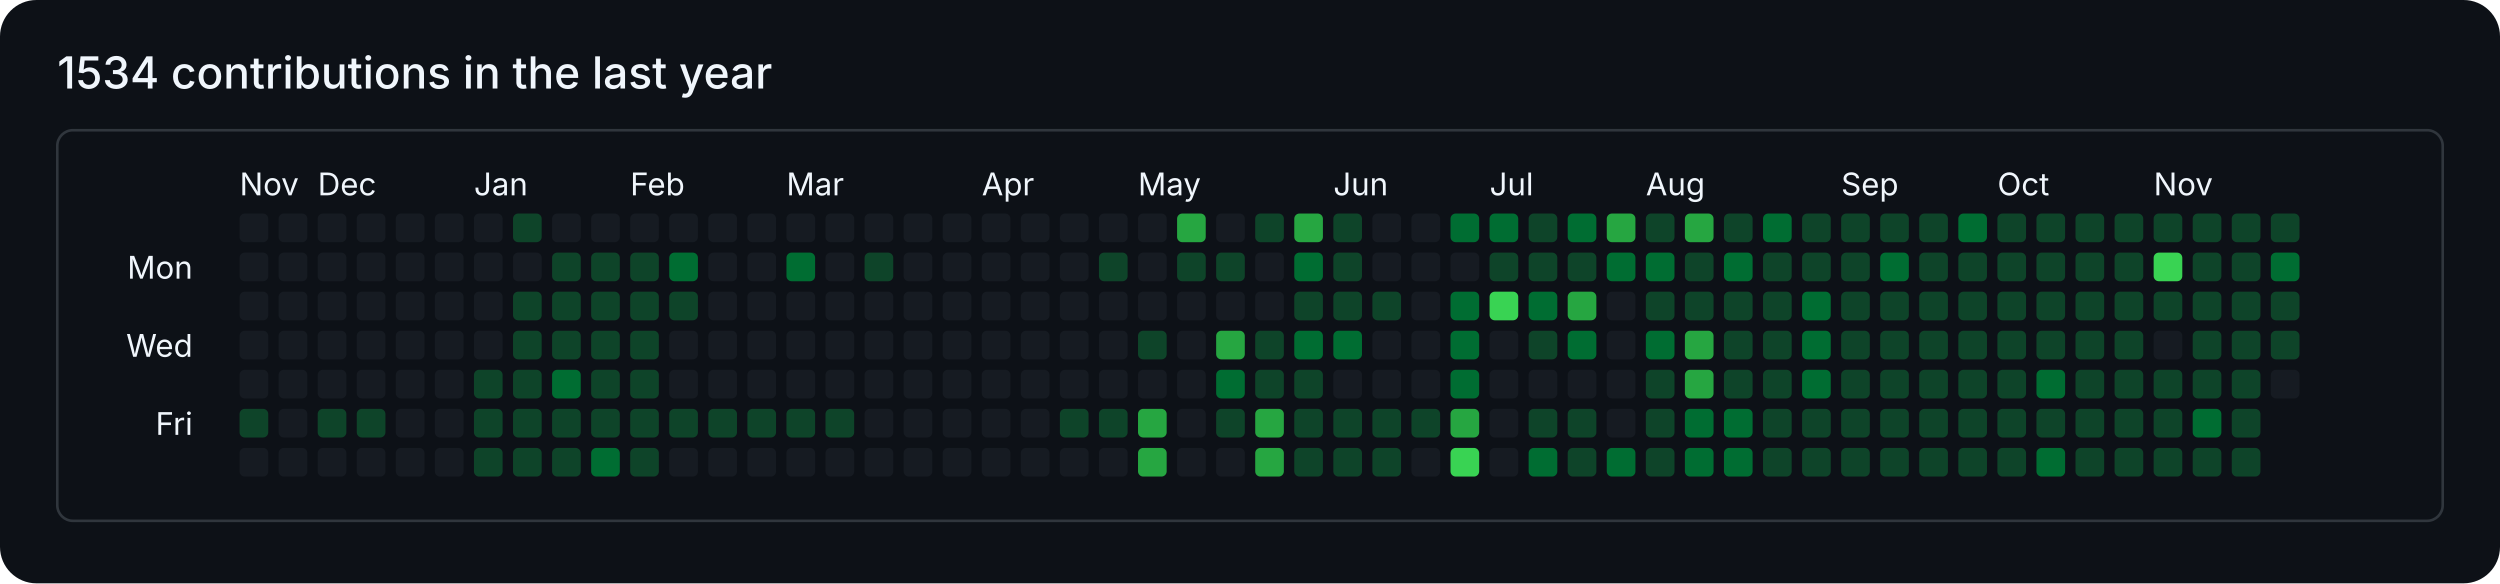
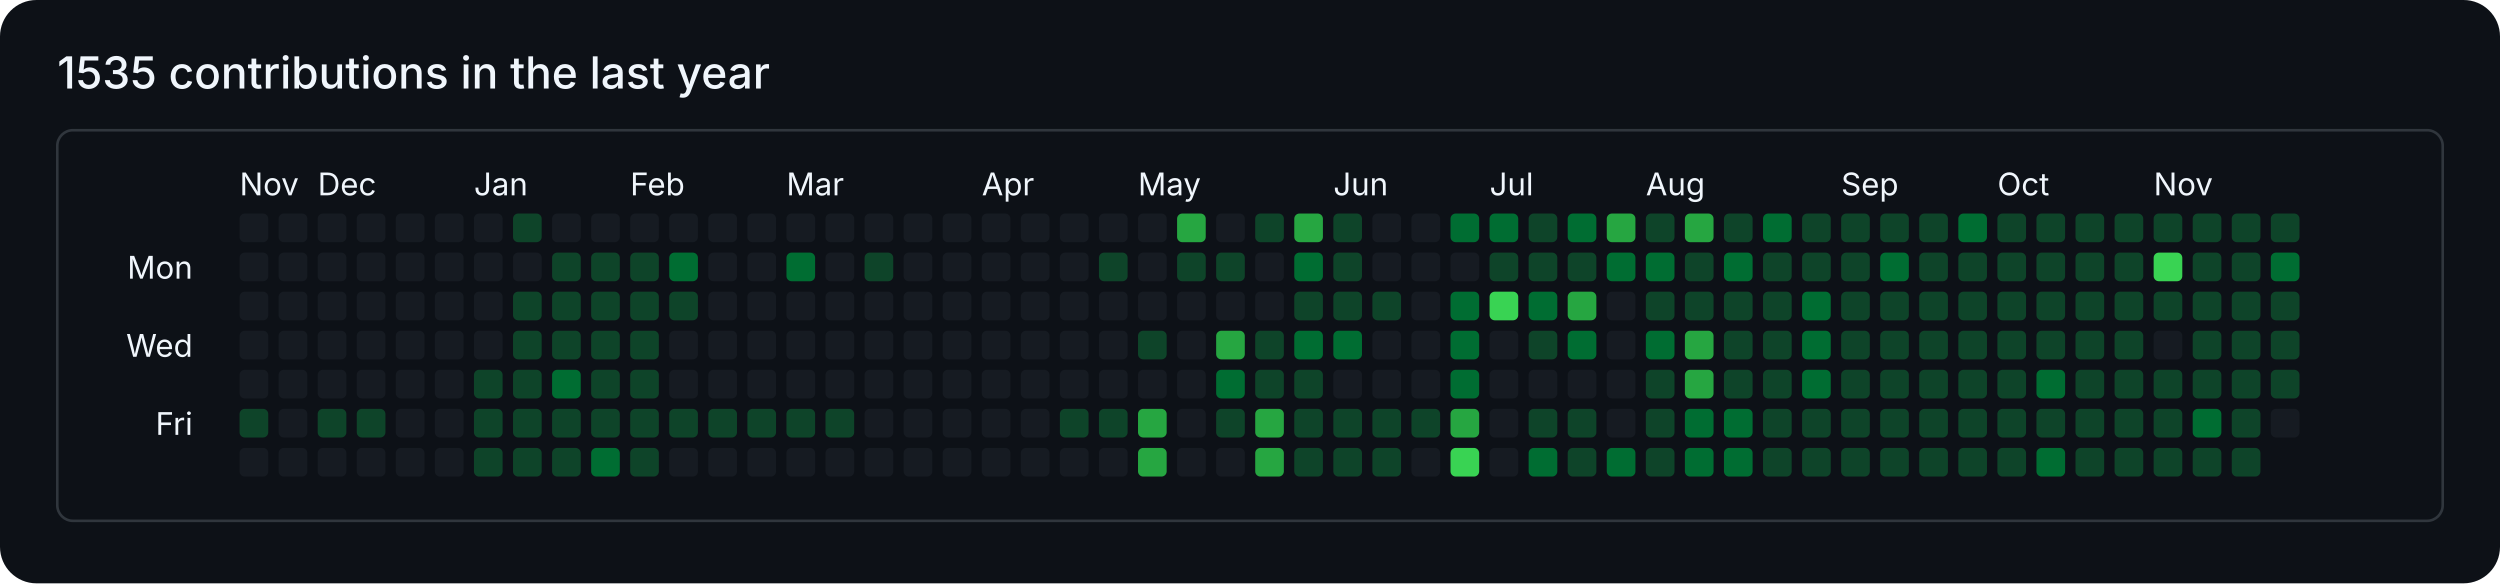
<svg xmlns="http://www.w3.org/2000/svg" width="1200" height="280" viewBox="0 0 960 224" fill="none" role="img" aria-label="AleksZyro GitHub contribution calendar">
  <style>
    .title { font: 500 17px -apple-system, BlinkMacSystemFont, 'Segoe UI', sans-serif; fill: #f0f6fc; }
    .month-label, .weekday-label, .legend, .hint { font: 400 12px -apple-system, BlinkMacSystemFont, 'Segoe UI', sans-serif; fill: #f0f6fc; }
    .hint, .legend-muted { fill: #8b949e; }
    .day-cell { shape-rendering: geometricPrecision; }
  </style>
  <rect width="960" height="224" rx="14" fill="#0d1117" />
-   <text x="22" y="34" class="title">1534 contributions in the last year</text>
+   <text x="22" y="34" class="title">1535 contributions in the last year</text>
  <rect x="22" y="50" width="916" height="150" rx="6" fill="none" stroke="#30363d" />
  <text x="92" y="75" class="month-label">Nov</text>
  <text x="122" y="75" class="month-label">Dec</text>
  <text x="182" y="75" class="month-label">Jan</text>
  <text x="242" y="75" class="month-label">Feb</text>
  <text x="302" y="75" class="month-label">Mar</text>
  <text x="377" y="75" class="month-label">Apr</text>
  <text x="437" y="75" class="month-label">May</text>
  <text x="512" y="75" class="month-label">Jun</text>
  <text x="572" y="75" class="month-label">Jul</text>
  <text x="632" y="75" class="month-label">Aug</text>
  <text x="707" y="75" class="month-label">Sep</text>
  <text x="767" y="75" class="month-label">Oct</text>
  <text x="827" y="75" class="month-label">Nov</text>
  <text x="74" y="107" class="weekday-label" text-anchor="end">Mon</text>
  <text x="74" y="137" class="weekday-label" text-anchor="end">Wed</text>
  <text x="74" y="167" class="weekday-label" text-anchor="end">Fri</text>
  <rect class="day-cell" x="92" y="82" width="11" height="11" rx="2" fill="#161b22" />
  <rect class="day-cell" x="92" y="97" width="11" height="11" rx="2" fill="#161b22" />
  <rect class="day-cell" x="92" y="112" width="11" height="11" rx="2" fill="#161b22" />
  <rect class="day-cell" x="92" y="127" width="11" height="11" rx="2" fill="#161b22" />
  <rect class="day-cell" x="92" y="142" width="11" height="11" rx="2" fill="#161b22" />
  <rect class="day-cell" x="92" y="157" width="11" height="11" rx="2" fill="#0e4429" />
  <rect class="day-cell" x="92" y="172" width="11" height="11" rx="2" fill="#161b22" />
  <rect class="day-cell" x="107" y="82" width="11" height="11" rx="2" fill="#161b22" />
  <rect class="day-cell" x="107" y="97" width="11" height="11" rx="2" fill="#161b22" />
  <rect class="day-cell" x="107" y="112" width="11" height="11" rx="2" fill="#161b22" />
  <rect class="day-cell" x="107" y="127" width="11" height="11" rx="2" fill="#161b22" />
  <rect class="day-cell" x="107" y="142" width="11" height="11" rx="2" fill="#161b22" />
  <rect class="day-cell" x="107" y="157" width="11" height="11" rx="2" fill="#161b22" />
  <rect class="day-cell" x="107" y="172" width="11" height="11" rx="2" fill="#161b22" />
  <rect class="day-cell" x="122" y="82" width="11" height="11" rx="2" fill="#161b22" />
  <rect class="day-cell" x="122" y="97" width="11" height="11" rx="2" fill="#161b22" />
  <rect class="day-cell" x="122" y="112" width="11" height="11" rx="2" fill="#161b22" />
  <rect class="day-cell" x="122" y="127" width="11" height="11" rx="2" fill="#161b22" />
  <rect class="day-cell" x="122" y="142" width="11" height="11" rx="2" fill="#161b22" />
  <rect class="day-cell" x="122" y="157" width="11" height="11" rx="2" fill="#0e4429" />
  <rect class="day-cell" x="122" y="172" width="11" height="11" rx="2" fill="#161b22" />
  <rect class="day-cell" x="137" y="82" width="11" height="11" rx="2" fill="#161b22" />
  <rect class="day-cell" x="137" y="97" width="11" height="11" rx="2" fill="#161b22" />
  <rect class="day-cell" x="137" y="112" width="11" height="11" rx="2" fill="#161b22" />
  <rect class="day-cell" x="137" y="127" width="11" height="11" rx="2" fill="#161b22" />
  <rect class="day-cell" x="137" y="142" width="11" height="11" rx="2" fill="#161b22" />
  <rect class="day-cell" x="137" y="157" width="11" height="11" rx="2" fill="#0e4429" />
  <rect class="day-cell" x="137" y="172" width="11" height="11" rx="2" fill="#161b22" />
  <rect class="day-cell" x="152" y="82" width="11" height="11" rx="2" fill="#161b22" />
  <rect class="day-cell" x="152" y="97" width="11" height="11" rx="2" fill="#161b22" />
  <rect class="day-cell" x="152" y="112" width="11" height="11" rx="2" fill="#161b22" />
  <rect class="day-cell" x="152" y="127" width="11" height="11" rx="2" fill="#161b22" />
  <rect class="day-cell" x="152" y="142" width="11" height="11" rx="2" fill="#161b22" />
  <rect class="day-cell" x="152" y="157" width="11" height="11" rx="2" fill="#161b22" />
  <rect class="day-cell" x="152" y="172" width="11" height="11" rx="2" fill="#161b22" />
  <rect class="day-cell" x="167" y="82" width="11" height="11" rx="2" fill="#161b22" />
  <rect class="day-cell" x="167" y="97" width="11" height="11" rx="2" fill="#161b22" />
  <rect class="day-cell" x="167" y="112" width="11" height="11" rx="2" fill="#161b22" />
  <rect class="day-cell" x="167" y="127" width="11" height="11" rx="2" fill="#161b22" />
  <rect class="day-cell" x="167" y="142" width="11" height="11" rx="2" fill="#161b22" />
  <rect class="day-cell" x="167" y="157" width="11" height="11" rx="2" fill="#161b22" />
  <rect class="day-cell" x="167" y="172" width="11" height="11" rx="2" fill="#161b22" />
  <rect class="day-cell" x="182" y="82" width="11" height="11" rx="2" fill="#161b22" />
  <rect class="day-cell" x="182" y="97" width="11" height="11" rx="2" fill="#161b22" />
  <rect class="day-cell" x="182" y="112" width="11" height="11" rx="2" fill="#161b22" />
  <rect class="day-cell" x="182" y="127" width="11" height="11" rx="2" fill="#161b22" />
  <rect class="day-cell" x="182" y="142" width="11" height="11" rx="2" fill="#0e4429" />
  <rect class="day-cell" x="182" y="157" width="11" height="11" rx="2" fill="#0e4429" />
  <rect class="day-cell" x="182" y="172" width="11" height="11" rx="2" fill="#0e4429" />
  <rect class="day-cell" x="197" y="82" width="11" height="11" rx="2" fill="#0e4429" />
  <rect class="day-cell" x="197" y="97" width="11" height="11" rx="2" fill="#161b22" />
  <rect class="day-cell" x="197" y="112" width="11" height="11" rx="2" fill="#0e4429" />
  <rect class="day-cell" x="197" y="127" width="11" height="11" rx="2" fill="#0e4429" />
  <rect class="day-cell" x="197" y="142" width="11" height="11" rx="2" fill="#0e4429" />
  <rect class="day-cell" x="197" y="157" width="11" height="11" rx="2" fill="#0e4429" />
  <rect class="day-cell" x="197" y="172" width="11" height="11" rx="2" fill="#0e4429" />
  <rect class="day-cell" x="212" y="82" width="11" height="11" rx="2" fill="#161b22" />
  <rect class="day-cell" x="212" y="97" width="11" height="11" rx="2" fill="#0e4429" />
  <rect class="day-cell" x="212" y="112" width="11" height="11" rx="2" fill="#0e4429" />
  <rect class="day-cell" x="212" y="127" width="11" height="11" rx="2" fill="#0e4429" />
  <rect class="day-cell" x="212" y="142" width="11" height="11" rx="2" fill="#006d32" />
  <rect class="day-cell" x="212" y="157" width="11" height="11" rx="2" fill="#0e4429" />
  <rect class="day-cell" x="212" y="172" width="11" height="11" rx="2" fill="#0e4429" />
  <rect class="day-cell" x="227" y="82" width="11" height="11" rx="2" fill="#161b22" />
  <rect class="day-cell" x="227" y="97" width="11" height="11" rx="2" fill="#0e4429" />
  <rect class="day-cell" x="227" y="112" width="11" height="11" rx="2" fill="#0e4429" />
  <rect class="day-cell" x="227" y="127" width="11" height="11" rx="2" fill="#0e4429" />
  <rect class="day-cell" x="227" y="142" width="11" height="11" rx="2" fill="#0e4429" />
  <rect class="day-cell" x="227" y="157" width="11" height="11" rx="2" fill="#0e4429" />
  <rect class="day-cell" x="227" y="172" width="11" height="11" rx="2" fill="#006d32" />
  <rect class="day-cell" x="242" y="82" width="11" height="11" rx="2" fill="#161b22" />
  <rect class="day-cell" x="242" y="97" width="11" height="11" rx="2" fill="#0e4429" />
  <rect class="day-cell" x="242" y="112" width="11" height="11" rx="2" fill="#0e4429" />
  <rect class="day-cell" x="242" y="127" width="11" height="11" rx="2" fill="#0e4429" />
  <rect class="day-cell" x="242" y="142" width="11" height="11" rx="2" fill="#0e4429" />
  <rect class="day-cell" x="242" y="157" width="11" height="11" rx="2" fill="#0e4429" />
  <rect class="day-cell" x="242" y="172" width="11" height="11" rx="2" fill="#0e4429" />
  <rect class="day-cell" x="257" y="82" width="11" height="11" rx="2" fill="#161b22" />
  <rect class="day-cell" x="257" y="97" width="11" height="11" rx="2" fill="#006d32" />
  <rect class="day-cell" x="257" y="112" width="11" height="11" rx="2" fill="#0e4429" />
  <rect class="day-cell" x="257" y="127" width="11" height="11" rx="2" fill="#161b22" />
  <rect class="day-cell" x="257" y="142" width="11" height="11" rx="2" fill="#161b22" />
  <rect class="day-cell" x="257" y="157" width="11" height="11" rx="2" fill="#0e4429" />
  <rect class="day-cell" x="257" y="172" width="11" height="11" rx="2" fill="#161b22" />
  <rect class="day-cell" x="272" y="82" width="11" height="11" rx="2" fill="#161b22" />
  <rect class="day-cell" x="272" y="97" width="11" height="11" rx="2" fill="#161b22" />
  <rect class="day-cell" x="272" y="112" width="11" height="11" rx="2" fill="#161b22" />
  <rect class="day-cell" x="272" y="127" width="11" height="11" rx="2" fill="#161b22" />
  <rect class="day-cell" x="272" y="142" width="11" height="11" rx="2" fill="#161b22" />
  <rect class="day-cell" x="272" y="157" width="11" height="11" rx="2" fill="#0e4429" />
  <rect class="day-cell" x="272" y="172" width="11" height="11" rx="2" fill="#161b22" />
  <rect class="day-cell" x="287" y="82" width="11" height="11" rx="2" fill="#161b22" />
  <rect class="day-cell" x="287" y="97" width="11" height="11" rx="2" fill="#161b22" />
  <rect class="day-cell" x="287" y="112" width="11" height="11" rx="2" fill="#161b22" />
  <rect class="day-cell" x="287" y="127" width="11" height="11" rx="2" fill="#161b22" />
  <rect class="day-cell" x="287" y="142" width="11" height="11" rx="2" fill="#161b22" />
  <rect class="day-cell" x="287" y="157" width="11" height="11" rx="2" fill="#0e4429" />
  <rect class="day-cell" x="287" y="172" width="11" height="11" rx="2" fill="#161b22" />
  <rect class="day-cell" x="302" y="82" width="11" height="11" rx="2" fill="#161b22" />
  <rect class="day-cell" x="302" y="97" width="11" height="11" rx="2" fill="#006d32" />
  <rect class="day-cell" x="302" y="112" width="11" height="11" rx="2" fill="#161b22" />
  <rect class="day-cell" x="302" y="127" width="11" height="11" rx="2" fill="#161b22" />
  <rect class="day-cell" x="302" y="142" width="11" height="11" rx="2" fill="#161b22" />
  <rect class="day-cell" x="302" y="157" width="11" height="11" rx="2" fill="#0e4429" />
  <rect class="day-cell" x="302" y="172" width="11" height="11" rx="2" fill="#161b22" />
  <rect class="day-cell" x="317" y="82" width="11" height="11" rx="2" fill="#161b22" />
  <rect class="day-cell" x="317" y="97" width="11" height="11" rx="2" fill="#161b22" />
  <rect class="day-cell" x="317" y="112" width="11" height="11" rx="2" fill="#161b22" />
  <rect class="day-cell" x="317" y="127" width="11" height="11" rx="2" fill="#161b22" />
  <rect class="day-cell" x="317" y="142" width="11" height="11" rx="2" fill="#161b22" />
  <rect class="day-cell" x="317" y="157" width="11" height="11" rx="2" fill="#0e4429" />
  <rect class="day-cell" x="317" y="172" width="11" height="11" rx="2" fill="#161b22" />
  <rect class="day-cell" x="332" y="82" width="11" height="11" rx="2" fill="#161b22" />
  <rect class="day-cell" x="332" y="97" width="11" height="11" rx="2" fill="#0e4429" />
  <rect class="day-cell" x="332" y="112" width="11" height="11" rx="2" fill="#161b22" />
  <rect class="day-cell" x="332" y="127" width="11" height="11" rx="2" fill="#161b22" />
  <rect class="day-cell" x="332" y="142" width="11" height="11" rx="2" fill="#161b22" />
  <rect class="day-cell" x="332" y="157" width="11" height="11" rx="2" fill="#161b22" />
  <rect class="day-cell" x="332" y="172" width="11" height="11" rx="2" fill="#161b22" />
  <rect class="day-cell" x="347" y="82" width="11" height="11" rx="2" fill="#161b22" />
  <rect class="day-cell" x="347" y="97" width="11" height="11" rx="2" fill="#161b22" />
  <rect class="day-cell" x="347" y="112" width="11" height="11" rx="2" fill="#161b22" />
  <rect class="day-cell" x="347" y="127" width="11" height="11" rx="2" fill="#161b22" />
  <rect class="day-cell" x="347" y="142" width="11" height="11" rx="2" fill="#161b22" />
  <rect class="day-cell" x="347" y="157" width="11" height="11" rx="2" fill="#161b22" />
  <rect class="day-cell" x="347" y="172" width="11" height="11" rx="2" fill="#161b22" />
  <rect class="day-cell" x="362" y="82" width="11" height="11" rx="2" fill="#161b22" />
  <rect class="day-cell" x="362" y="97" width="11" height="11" rx="2" fill="#161b22" />
  <rect class="day-cell" x="362" y="112" width="11" height="11" rx="2" fill="#161b22" />
  <rect class="day-cell" x="362" y="127" width="11" height="11" rx="2" fill="#161b22" />
  <rect class="day-cell" x="362" y="142" width="11" height="11" rx="2" fill="#161b22" />
  <rect class="day-cell" x="362" y="157" width="11" height="11" rx="2" fill="#161b22" />
  <rect class="day-cell" x="362" y="172" width="11" height="11" rx="2" fill="#161b22" />
  <rect class="day-cell" x="377" y="82" width="11" height="11" rx="2" fill="#161b22" />
  <rect class="day-cell" x="377" y="97" width="11" height="11" rx="2" fill="#161b22" />
  <rect class="day-cell" x="377" y="112" width="11" height="11" rx="2" fill="#161b22" />
  <rect class="day-cell" x="377" y="127" width="11" height="11" rx="2" fill="#161b22" />
  <rect class="day-cell" x="377" y="142" width="11" height="11" rx="2" fill="#161b22" />
  <rect class="day-cell" x="377" y="157" width="11" height="11" rx="2" fill="#161b22" />
  <rect class="day-cell" x="377" y="172" width="11" height="11" rx="2" fill="#161b22" />
  <rect class="day-cell" x="392" y="82" width="11" height="11" rx="2" fill="#161b22" />
  <rect class="day-cell" x="392" y="97" width="11" height="11" rx="2" fill="#161b22" />
  <rect class="day-cell" x="392" y="112" width="11" height="11" rx="2" fill="#161b22" />
  <rect class="day-cell" x="392" y="127" width="11" height="11" rx="2" fill="#161b22" />
  <rect class="day-cell" x="392" y="142" width="11" height="11" rx="2" fill="#161b22" />
  <rect class="day-cell" x="392" y="157" width="11" height="11" rx="2" fill="#161b22" />
  <rect class="day-cell" x="392" y="172" width="11" height="11" rx="2" fill="#161b22" />
  <rect class="day-cell" x="407" y="82" width="11" height="11" rx="2" fill="#161b22" />
  <rect class="day-cell" x="407" y="97" width="11" height="11" rx="2" fill="#161b22" />
  <rect class="day-cell" x="407" y="112" width="11" height="11" rx="2" fill="#161b22" />
  <rect class="day-cell" x="407" y="127" width="11" height="11" rx="2" fill="#161b22" />
  <rect class="day-cell" x="407" y="142" width="11" height="11" rx="2" fill="#161b22" />
  <rect class="day-cell" x="407" y="157" width="11" height="11" rx="2" fill="#0e4429" />
  <rect class="day-cell" x="407" y="172" width="11" height="11" rx="2" fill="#161b22" />
  <rect class="day-cell" x="422" y="82" width="11" height="11" rx="2" fill="#161b22" />
  <rect class="day-cell" x="422" y="97" width="11" height="11" rx="2" fill="#0e4429" />
  <rect class="day-cell" x="422" y="112" width="11" height="11" rx="2" fill="#161b22" />
  <rect class="day-cell" x="422" y="127" width="11" height="11" rx="2" fill="#161b22" />
  <rect class="day-cell" x="422" y="142" width="11" height="11" rx="2" fill="#161b22" />
  <rect class="day-cell" x="422" y="157" width="11" height="11" rx="2" fill="#0e4429" />
  <rect class="day-cell" x="422" y="172" width="11" height="11" rx="2" fill="#161b22" />
  <rect class="day-cell" x="437" y="82" width="11" height="11" rx="2" fill="#161b22" />
  <rect class="day-cell" x="437" y="97" width="11" height="11" rx="2" fill="#161b22" />
  <rect class="day-cell" x="437" y="112" width="11" height="11" rx="2" fill="#161b22" />
  <rect class="day-cell" x="437" y="127" width="11" height="11" rx="2" fill="#0e4429" />
  <rect class="day-cell" x="437" y="142" width="11" height="11" rx="2" fill="#161b22" />
  <rect class="day-cell" x="437" y="157" width="11" height="11" rx="2" fill="#26a641" />
  <rect class="day-cell" x="437" y="172" width="11" height="11" rx="2" fill="#26a641" />
  <rect class="day-cell" x="452" y="82" width="11" height="11" rx="2" fill="#26a641" />
  <rect class="day-cell" x="452" y="97" width="11" height="11" rx="2" fill="#0e4429" />
  <rect class="day-cell" x="452" y="112" width="11" height="11" rx="2" fill="#161b22" />
  <rect class="day-cell" x="452" y="127" width="11" height="11" rx="2" fill="#161b22" />
  <rect class="day-cell" x="452" y="142" width="11" height="11" rx="2" fill="#161b22" />
  <rect class="day-cell" x="452" y="157" width="11" height="11" rx="2" fill="#161b22" />
  <rect class="day-cell" x="452" y="172" width="11" height="11" rx="2" fill="#161b22" />
  <rect class="day-cell" x="467" y="82" width="11" height="11" rx="2" fill="#161b22" />
  <rect class="day-cell" x="467" y="97" width="11" height="11" rx="2" fill="#0e4429" />
  <rect class="day-cell" x="467" y="112" width="11" height="11" rx="2" fill="#161b22" />
  <rect class="day-cell" x="467" y="127" width="11" height="11" rx="2" fill="#26a641" />
  <rect class="day-cell" x="467" y="142" width="11" height="11" rx="2" fill="#006d32" />
  <rect class="day-cell" x="467" y="157" width="11" height="11" rx="2" fill="#0e4429" />
  <rect class="day-cell" x="467" y="172" width="11" height="11" rx="2" fill="#161b22" />
  <rect class="day-cell" x="482" y="82" width="11" height="11" rx="2" fill="#0e4429" />
  <rect class="day-cell" x="482" y="97" width="11" height="11" rx="2" fill="#161b22" />
  <rect class="day-cell" x="482" y="112" width="11" height="11" rx="2" fill="#161b22" />
  <rect class="day-cell" x="482" y="127" width="11" height="11" rx="2" fill="#0e4429" />
  <rect class="day-cell" x="482" y="142" width="11" height="11" rx="2" fill="#0e4429" />
  <rect class="day-cell" x="482" y="157" width="11" height="11" rx="2" fill="#26a641" />
  <rect class="day-cell" x="482" y="172" width="11" height="11" rx="2" fill="#26a641" />
  <rect class="day-cell" x="497" y="82" width="11" height="11" rx="2" fill="#26a641" />
  <rect class="day-cell" x="497" y="97" width="11" height="11" rx="2" fill="#006d32" />
  <rect class="day-cell" x="497" y="112" width="11" height="11" rx="2" fill="#0e4429" />
  <rect class="day-cell" x="497" y="127" width="11" height="11" rx="2" fill="#006d32" />
  <rect class="day-cell" x="497" y="142" width="11" height="11" rx="2" fill="#0e4429" />
  <rect class="day-cell" x="497" y="157" width="11" height="11" rx="2" fill="#0e4429" />
  <rect class="day-cell" x="497" y="172" width="11" height="11" rx="2" fill="#0e4429" />
  <rect class="day-cell" x="512" y="82" width="11" height="11" rx="2" fill="#0e4429" />
  <rect class="day-cell" x="512" y="97" width="11" height="11" rx="2" fill="#0e4429" />
  <rect class="day-cell" x="512" y="112" width="11" height="11" rx="2" fill="#0e4429" />
  <rect class="day-cell" x="512" y="127" width="11" height="11" rx="2" fill="#006d32" />
  <rect class="day-cell" x="512" y="142" width="11" height="11" rx="2" fill="#161b22" />
  <rect class="day-cell" x="512" y="157" width="11" height="11" rx="2" fill="#0e4429" />
  <rect class="day-cell" x="512" y="172" width="11" height="11" rx="2" fill="#0e4429" />
  <rect class="day-cell" x="527" y="82" width="11" height="11" rx="2" fill="#161b22" />
  <rect class="day-cell" x="527" y="97" width="11" height="11" rx="2" fill="#161b22" />
  <rect class="day-cell" x="527" y="112" width="11" height="11" rx="2" fill="#0e4429" />
  <rect class="day-cell" x="527" y="127" width="11" height="11" rx="2" fill="#161b22" />
  <rect class="day-cell" x="527" y="142" width="11" height="11" rx="2" fill="#161b22" />
  <rect class="day-cell" x="527" y="157" width="11" height="11" rx="2" fill="#0e4429" />
  <rect class="day-cell" x="527" y="172" width="11" height="11" rx="2" fill="#0e4429" />
  <rect class="day-cell" x="542" y="82" width="11" height="11" rx="2" fill="#161b22" />
  <rect class="day-cell" x="542" y="97" width="11" height="11" rx="2" fill="#161b22" />
  <rect class="day-cell" x="542" y="112" width="11" height="11" rx="2" fill="#161b22" />
  <rect class="day-cell" x="542" y="127" width="11" height="11" rx="2" fill="#161b22" />
  <rect class="day-cell" x="542" y="142" width="11" height="11" rx="2" fill="#161b22" />
  <rect class="day-cell" x="542" y="157" width="11" height="11" rx="2" fill="#0e4429" />
  <rect class="day-cell" x="542" y="172" width="11" height="11" rx="2" fill="#161b22" />
  <rect class="day-cell" x="557" y="82" width="11" height="11" rx="2" fill="#006d32" />
  <rect class="day-cell" x="557" y="97" width="11" height="11" rx="2" fill="#161b22" />
  <rect class="day-cell" x="557" y="112" width="11" height="11" rx="2" fill="#006d32" />
  <rect class="day-cell" x="557" y="127" width="11" height="11" rx="2" fill="#006d32" />
  <rect class="day-cell" x="557" y="142" width="11" height="11" rx="2" fill="#006d32" />
  <rect class="day-cell" x="557" y="157" width="11" height="11" rx="2" fill="#26a641" />
  <rect class="day-cell" x="557" y="172" width="11" height="11" rx="2" fill="#39d353" />
  <rect class="day-cell" x="572" y="82" width="11" height="11" rx="2" fill="#006d32" />
  <rect class="day-cell" x="572" y="97" width="11" height="11" rx="2" fill="#0e4429" />
  <rect class="day-cell" x="572" y="112" width="11" height="11" rx="2" fill="#39d353" />
  <rect class="day-cell" x="572" y="127" width="11" height="11" rx="2" fill="#161b22" />
  <rect class="day-cell" x="572" y="142" width="11" height="11" rx="2" fill="#161b22" />
  <rect class="day-cell" x="572" y="157" width="11" height="11" rx="2" fill="#161b22" />
  <rect class="day-cell" x="572" y="172" width="11" height="11" rx="2" fill="#161b22" />
  <rect class="day-cell" x="587" y="82" width="11" height="11" rx="2" fill="#0e4429" />
  <rect class="day-cell" x="587" y="97" width="11" height="11" rx="2" fill="#0e4429" />
  <rect class="day-cell" x="587" y="112" width="11" height="11" rx="2" fill="#006d32" />
  <rect class="day-cell" x="587" y="127" width="11" height="11" rx="2" fill="#0e4429" />
  <rect class="day-cell" x="587" y="142" width="11" height="11" rx="2" fill="#161b22" />
  <rect class="day-cell" x="587" y="157" width="11" height="11" rx="2" fill="#0e4429" />
  <rect class="day-cell" x="587" y="172" width="11" height="11" rx="2" fill="#006d32" />
  <rect class="day-cell" x="602" y="82" width="11" height="11" rx="2" fill="#006d32" />
  <rect class="day-cell" x="602" y="97" width="11" height="11" rx="2" fill="#0e4429" />
  <rect class="day-cell" x="602" y="112" width="11" height="11" rx="2" fill="#26a641" />
  <rect class="day-cell" x="602" y="127" width="11" height="11" rx="2" fill="#006d32" />
  <rect class="day-cell" x="602" y="142" width="11" height="11" rx="2" fill="#161b22" />
  <rect class="day-cell" x="602" y="157" width="11" height="11" rx="2" fill="#0e4429" />
  <rect class="day-cell" x="602" y="172" width="11" height="11" rx="2" fill="#0e4429" />
  <rect class="day-cell" x="617" y="82" width="11" height="11" rx="2" fill="#26a641" />
  <rect class="day-cell" x="617" y="97" width="11" height="11" rx="2" fill="#006d32" />
  <rect class="day-cell" x="617" y="112" width="11" height="11" rx="2" fill="#161b22" />
  <rect class="day-cell" x="617" y="127" width="11" height="11" rx="2" fill="#161b22" />
  <rect class="day-cell" x="617" y="142" width="11" height="11" rx="2" fill="#161b22" />
  <rect class="day-cell" x="617" y="157" width="11" height="11" rx="2" fill="#161b22" />
  <rect class="day-cell" x="617" y="172" width="11" height="11" rx="2" fill="#006d32" />
  <rect class="day-cell" x="632" y="82" width="11" height="11" rx="2" fill="#0e4429" />
  <rect class="day-cell" x="632" y="97" width="11" height="11" rx="2" fill="#006d32" />
  <rect class="day-cell" x="632" y="112" width="11" height="11" rx="2" fill="#0e4429" />
  <rect class="day-cell" x="632" y="127" width="11" height="11" rx="2" fill="#006d32" />
  <rect class="day-cell" x="632" y="142" width="11" height="11" rx="2" fill="#0e4429" />
  <rect class="day-cell" x="632" y="157" width="11" height="11" rx="2" fill="#0e4429" />
  <rect class="day-cell" x="632" y="172" width="11" height="11" rx="2" fill="#0e4429" />
  <rect class="day-cell" x="647" y="82" width="11" height="11" rx="2" fill="#26a641" />
  <rect class="day-cell" x="647" y="97" width="11" height="11" rx="2" fill="#0e4429" />
  <rect class="day-cell" x="647" y="112" width="11" height="11" rx="2" fill="#0e4429" />
  <rect class="day-cell" x="647" y="127" width="11" height="11" rx="2" fill="#26a641" />
  <rect class="day-cell" x="647" y="142" width="11" height="11" rx="2" fill="#26a641" />
  <rect class="day-cell" x="647" y="157" width="11" height="11" rx="2" fill="#006d32" />
  <rect class="day-cell" x="647" y="172" width="11" height="11" rx="2" fill="#006d32" />
  <rect class="day-cell" x="662" y="82" width="11" height="11" rx="2" fill="#0e4429" />
  <rect class="day-cell" x="662" y="97" width="11" height="11" rx="2" fill="#006d32" />
  <rect class="day-cell" x="662" y="112" width="11" height="11" rx="2" fill="#0e4429" />
  <rect class="day-cell" x="662" y="127" width="11" height="11" rx="2" fill="#0e4429" />
  <rect class="day-cell" x="662" y="142" width="11" height="11" rx="2" fill="#0e4429" />
  <rect class="day-cell" x="662" y="157" width="11" height="11" rx="2" fill="#006d32" />
  <rect class="day-cell" x="662" y="172" width="11" height="11" rx="2" fill="#006d32" />
  <rect class="day-cell" x="677" y="82" width="11" height="11" rx="2" fill="#006d32" />
  <rect class="day-cell" x="677" y="97" width="11" height="11" rx="2" fill="#0e4429" />
  <rect class="day-cell" x="677" y="112" width="11" height="11" rx="2" fill="#0e4429" />
  <rect class="day-cell" x="677" y="127" width="11" height="11" rx="2" fill="#0e4429" />
  <rect class="day-cell" x="677" y="142" width="11" height="11" rx="2" fill="#0e4429" />
  <rect class="day-cell" x="677" y="157" width="11" height="11" rx="2" fill="#0e4429" />
  <rect class="day-cell" x="677" y="172" width="11" height="11" rx="2" fill="#0e4429" />
  <rect class="day-cell" x="692" y="82" width="11" height="11" rx="2" fill="#0e4429" />
  <rect class="day-cell" x="692" y="97" width="11" height="11" rx="2" fill="#0e4429" />
  <rect class="day-cell" x="692" y="112" width="11" height="11" rx="2" fill="#006d32" />
  <rect class="day-cell" x="692" y="127" width="11" height="11" rx="2" fill="#006d32" />
  <rect class="day-cell" x="692" y="142" width="11" height="11" rx="2" fill="#006d32" />
  <rect class="day-cell" x="692" y="157" width="11" height="11" rx="2" fill="#0e4429" />
  <rect class="day-cell" x="692" y="172" width="11" height="11" rx="2" fill="#0e4429" />
  <rect class="day-cell" x="707" y="82" width="11" height="11" rx="2" fill="#0e4429" />
  <rect class="day-cell" x="707" y="97" width="11" height="11" rx="2" fill="#0e4429" />
  <rect class="day-cell" x="707" y="112" width="11" height="11" rx="2" fill="#0e4429" />
  <rect class="day-cell" x="707" y="127" width="11" height="11" rx="2" fill="#0e4429" />
  <rect class="day-cell" x="707" y="142" width="11" height="11" rx="2" fill="#0e4429" />
  <rect class="day-cell" x="707" y="157" width="11" height="11" rx="2" fill="#0e4429" />
  <rect class="day-cell" x="707" y="172" width="11" height="11" rx="2" fill="#0e4429" />
  <rect class="day-cell" x="722" y="82" width="11" height="11" rx="2" fill="#0e4429" />
  <rect class="day-cell" x="722" y="97" width="11" height="11" rx="2" fill="#006d32" />
  <rect class="day-cell" x="722" y="112" width="11" height="11" rx="2" fill="#0e4429" />
  <rect class="day-cell" x="722" y="127" width="11" height="11" rx="2" fill="#0e4429" />
  <rect class="day-cell" x="722" y="142" width="11" height="11" rx="2" fill="#0e4429" />
  <rect class="day-cell" x="722" y="157" width="11" height="11" rx="2" fill="#0e4429" />
  <rect class="day-cell" x="722" y="172" width="11" height="11" rx="2" fill="#0e4429" />
  <rect class="day-cell" x="737" y="82" width="11" height="11" rx="2" fill="#0e4429" />
  <rect class="day-cell" x="737" y="97" width="11" height="11" rx="2" fill="#0e4429" />
  <rect class="day-cell" x="737" y="112" width="11" height="11" rx="2" fill="#0e4429" />
  <rect class="day-cell" x="737" y="127" width="11" height="11" rx="2" fill="#0e4429" />
  <rect class="day-cell" x="737" y="142" width="11" height="11" rx="2" fill="#0e4429" />
  <rect class="day-cell" x="737" y="157" width="11" height="11" rx="2" fill="#0e4429" />
  <rect class="day-cell" x="737" y="172" width="11" height="11" rx="2" fill="#0e4429" />
  <rect class="day-cell" x="752" y="82" width="11" height="11" rx="2" fill="#006d32" />
  <rect class="day-cell" x="752" y="97" width="11" height="11" rx="2" fill="#0e4429" />
  <rect class="day-cell" x="752" y="112" width="11" height="11" rx="2" fill="#0e4429" />
  <rect class="day-cell" x="752" y="127" width="11" height="11" rx="2" fill="#0e4429" />
  <rect class="day-cell" x="752" y="142" width="11" height="11" rx="2" fill="#0e4429" />
  <rect class="day-cell" x="752" y="157" width="11" height="11" rx="2" fill="#0e4429" />
  <rect class="day-cell" x="752" y="172" width="11" height="11" rx="2" fill="#0e4429" />
  <rect class="day-cell" x="767" y="82" width="11" height="11" rx="2" fill="#0e4429" />
  <rect class="day-cell" x="767" y="97" width="11" height="11" rx="2" fill="#0e4429" />
  <rect class="day-cell" x="767" y="112" width="11" height="11" rx="2" fill="#0e4429" />
  <rect class="day-cell" x="767" y="127" width="11" height="11" rx="2" fill="#0e4429" />
  <rect class="day-cell" x="767" y="142" width="11" height="11" rx="2" fill="#0e4429" />
  <rect class="day-cell" x="767" y="157" width="11" height="11" rx="2" fill="#0e4429" />
  <rect class="day-cell" x="767" y="172" width="11" height="11" rx="2" fill="#0e4429" />
  <rect class="day-cell" x="782" y="82" width="11" height="11" rx="2" fill="#0e4429" />
  <rect class="day-cell" x="782" y="97" width="11" height="11" rx="2" fill="#0e4429" />
  <rect class="day-cell" x="782" y="112" width="11" height="11" rx="2" fill="#0e4429" />
  <rect class="day-cell" x="782" y="127" width="11" height="11" rx="2" fill="#0e4429" />
  <rect class="day-cell" x="782" y="142" width="11" height="11" rx="2" fill="#006d32" />
  <rect class="day-cell" x="782" y="157" width="11" height="11" rx="2" fill="#0e4429" />
  <rect class="day-cell" x="782" y="172" width="11" height="11" rx="2" fill="#006d32" />
  <rect class="day-cell" x="797" y="82" width="11" height="11" rx="2" fill="#0e4429" />
  <rect class="day-cell" x="797" y="97" width="11" height="11" rx="2" fill="#0e4429" />
  <rect class="day-cell" x="797" y="112" width="11" height="11" rx="2" fill="#0e4429" />
  <rect class="day-cell" x="797" y="127" width="11" height="11" rx="2" fill="#0e4429" />
  <rect class="day-cell" x="797" y="142" width="11" height="11" rx="2" fill="#0e4429" />
  <rect class="day-cell" x="797" y="157" width="11" height="11" rx="2" fill="#0e4429" />
  <rect class="day-cell" x="797" y="172" width="11" height="11" rx="2" fill="#0e4429" />
  <rect class="day-cell" x="812" y="82" width="11" height="11" rx="2" fill="#0e4429" />
  <rect class="day-cell" x="812" y="97" width="11" height="11" rx="2" fill="#0e4429" />
  <rect class="day-cell" x="812" y="112" width="11" height="11" rx="2" fill="#0e4429" />
  <rect class="day-cell" x="812" y="127" width="11" height="11" rx="2" fill="#0e4429" />
  <rect class="day-cell" x="812" y="142" width="11" height="11" rx="2" fill="#0e4429" />
  <rect class="day-cell" x="812" y="157" width="11" height="11" rx="2" fill="#0e4429" />
  <rect class="day-cell" x="812" y="172" width="11" height="11" rx="2" fill="#0e4429" />
  <rect class="day-cell" x="827" y="82" width="11" height="11" rx="2" fill="#0e4429" />
  <rect class="day-cell" x="827" y="97" width="11" height="11" rx="2" fill="#39d353" />
  <rect class="day-cell" x="827" y="112" width="11" height="11" rx="2" fill="#0e4429" />
  <rect class="day-cell" x="827" y="127" width="11" height="11" rx="2" fill="#161b22" />
  <rect class="day-cell" x="827" y="142" width="11" height="11" rx="2" fill="#0e4429" />
  <rect class="day-cell" x="827" y="157" width="11" height="11" rx="2" fill="#0e4429" />
  <rect class="day-cell" x="827" y="172" width="11" height="11" rx="2" fill="#0e4429" />
  <rect class="day-cell" x="842" y="82" width="11" height="11" rx="2" fill="#0e4429" />
  <rect class="day-cell" x="842" y="97" width="11" height="11" rx="2" fill="#0e4429" />
  <rect class="day-cell" x="842" y="112" width="11" height="11" rx="2" fill="#0e4429" />
  <rect class="day-cell" x="842" y="127" width="11" height="11" rx="2" fill="#0e4429" />
  <rect class="day-cell" x="842" y="142" width="11" height="11" rx="2" fill="#0e4429" />
  <rect class="day-cell" x="842" y="157" width="11" height="11" rx="2" fill="#006d32" />
  <rect class="day-cell" x="842" y="172" width="11" height="11" rx="2" fill="#0e4429" />
  <rect class="day-cell" x="857" y="82" width="11" height="11" rx="2" fill="#0e4429" />
  <rect class="day-cell" x="857" y="97" width="11" height="11" rx="2" fill="#0e4429" />
  <rect class="day-cell" x="857" y="112" width="11" height="11" rx="2" fill="#0e4429" />
  <rect class="day-cell" x="857" y="127" width="11" height="11" rx="2" fill="#0e4429" />
  <rect class="day-cell" x="857" y="142" width="11" height="11" rx="2" fill="#0e4429" />
  <rect class="day-cell" x="857" y="157" width="11" height="11" rx="2" fill="#0e4429" />
  <rect class="day-cell" x="857" y="172" width="11" height="11" rx="2" fill="#0e4429" />
  <rect class="day-cell" x="872" y="82" width="11" height="11" rx="2" fill="#0e4429" />
  <rect class="day-cell" x="872" y="97" width="11" height="11" rx="2" fill="#006d32" />
  <rect class="day-cell" x="872" y="112" width="11" height="11" rx="2" fill="#0e4429" />
  <rect class="day-cell" x="872" y="127" width="11" height="11" rx="2" fill="#0e4429" />
-   <rect class="day-cell" x="872" y="142" width="11" height="11" rx="2" fill="#161b22" />
+   <rect class="day-cell" x="872" y="142" width="11" height="11" rx="2" fill="#0e4429" />
+   <rect class="day-cell" x="872" y="157" width="11" height="11" rx="2" fill="#161b22" />
</svg>
